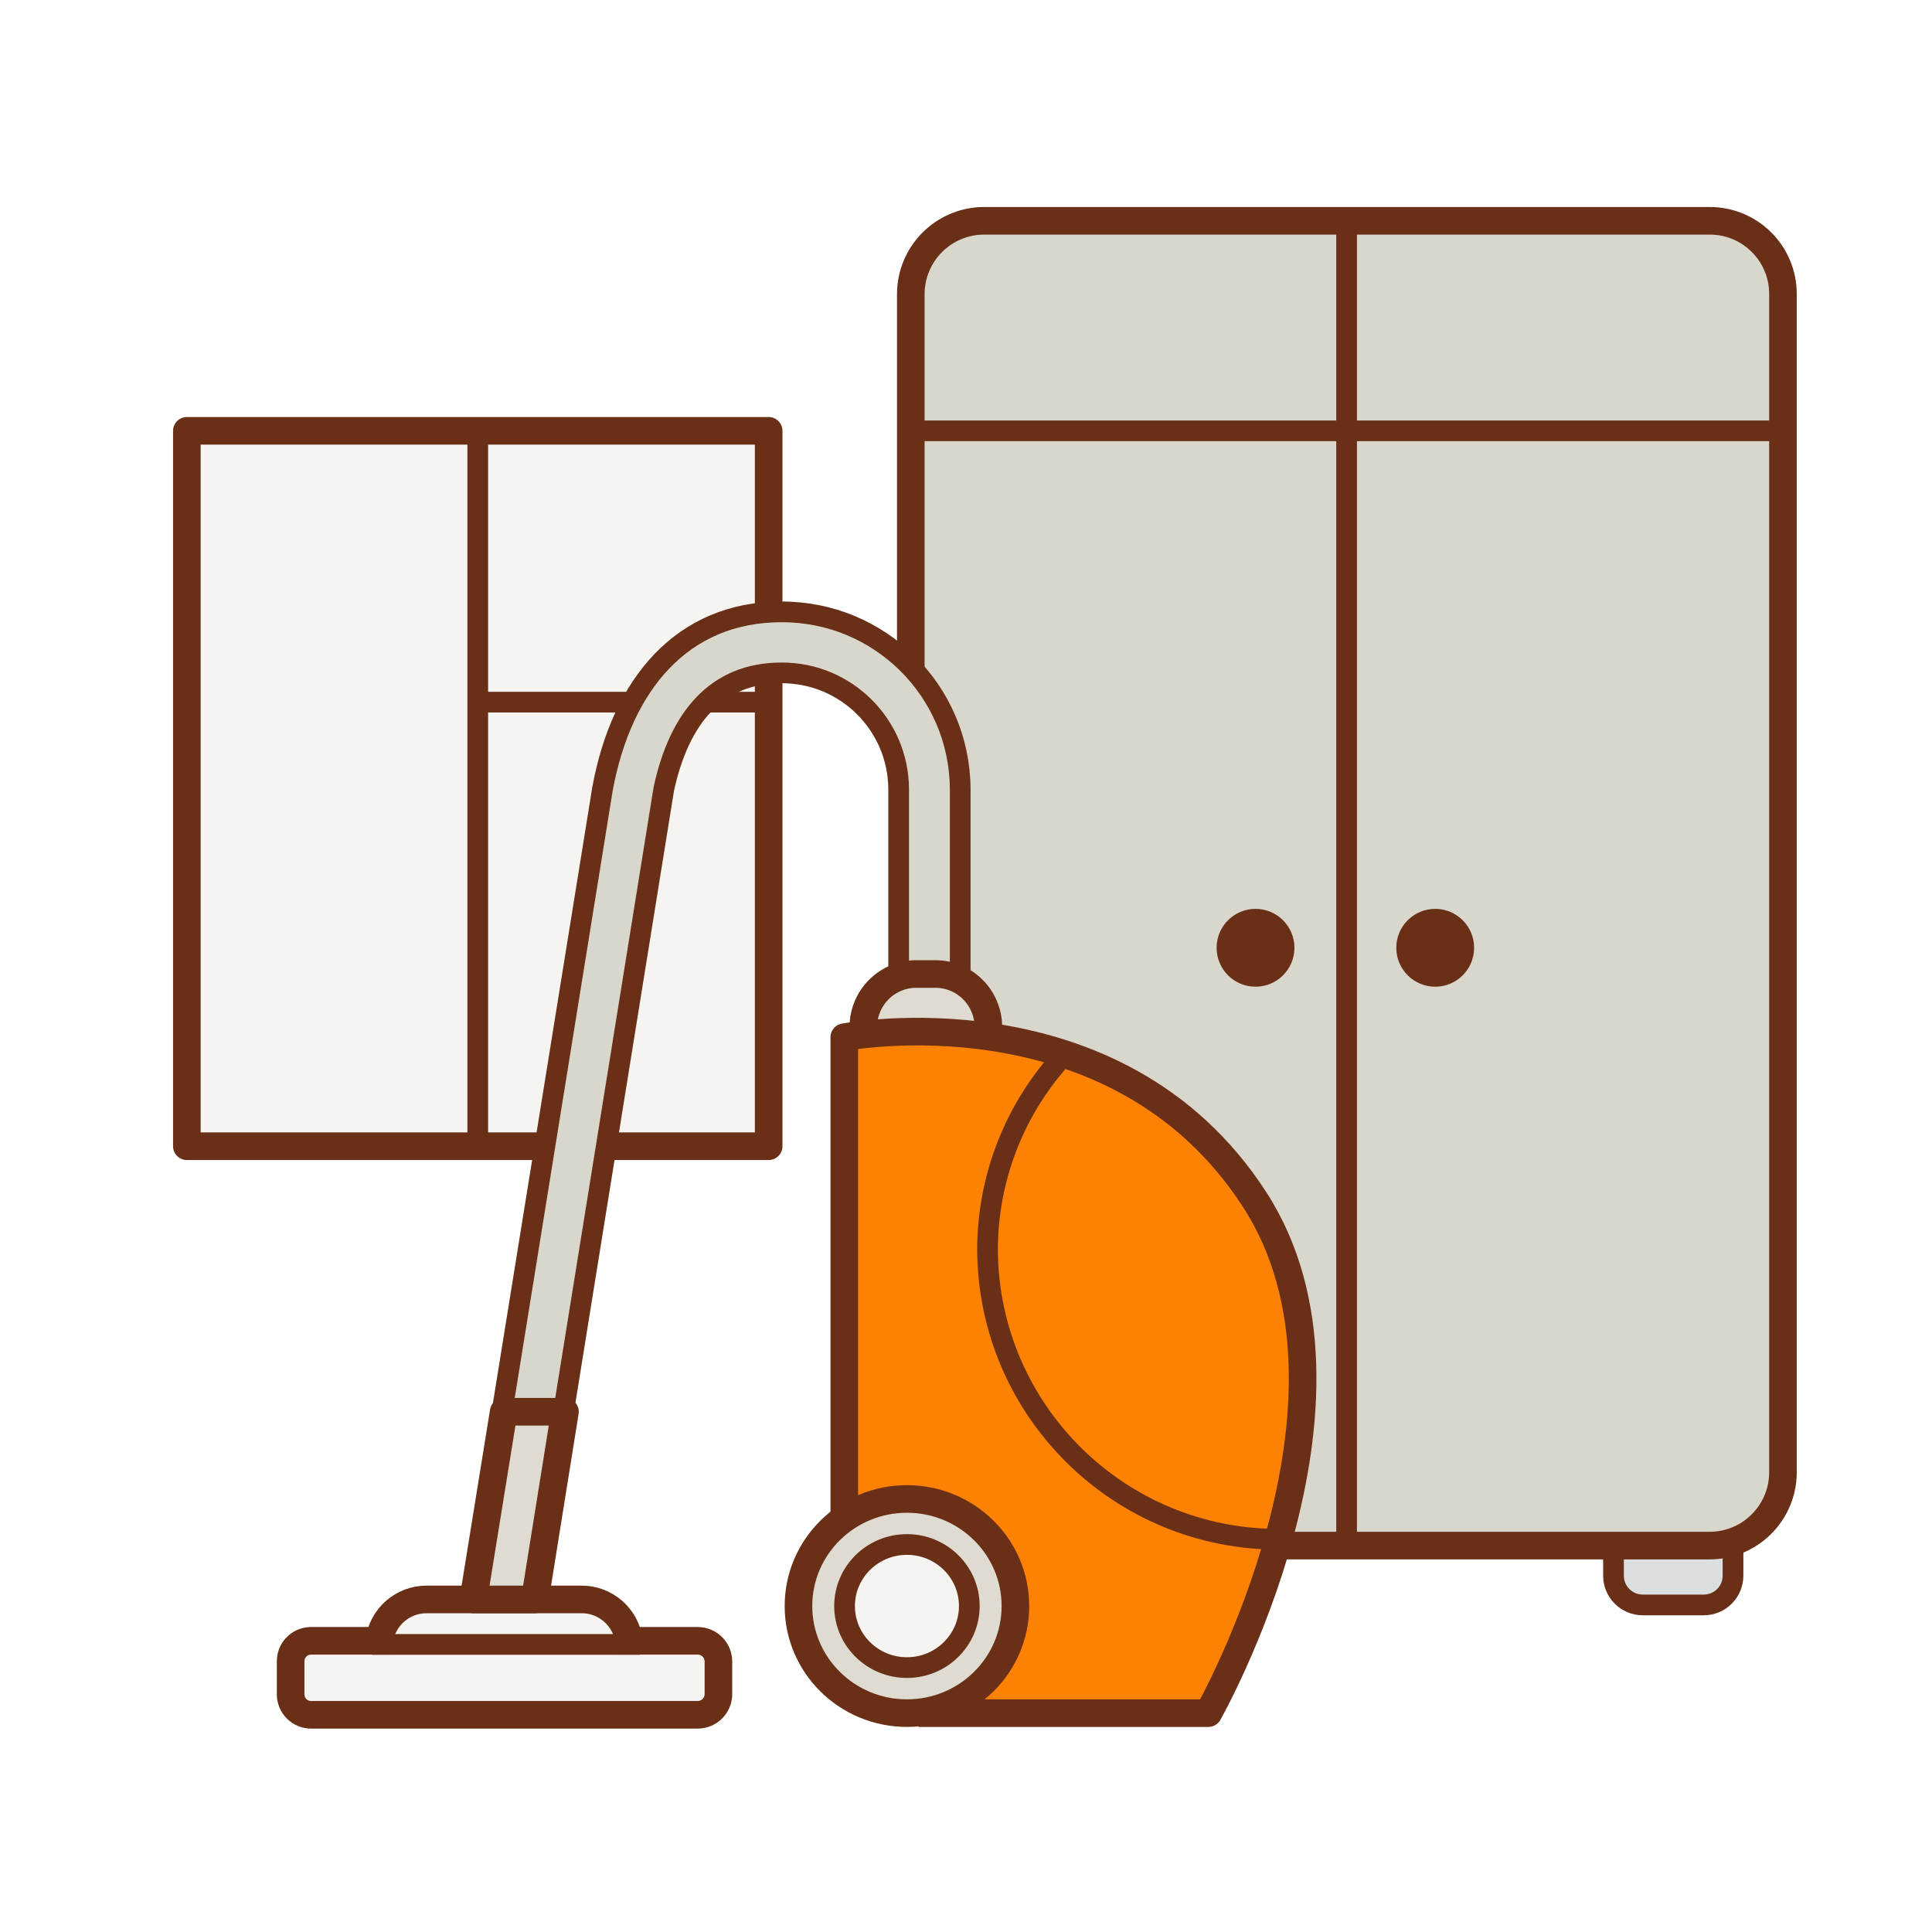
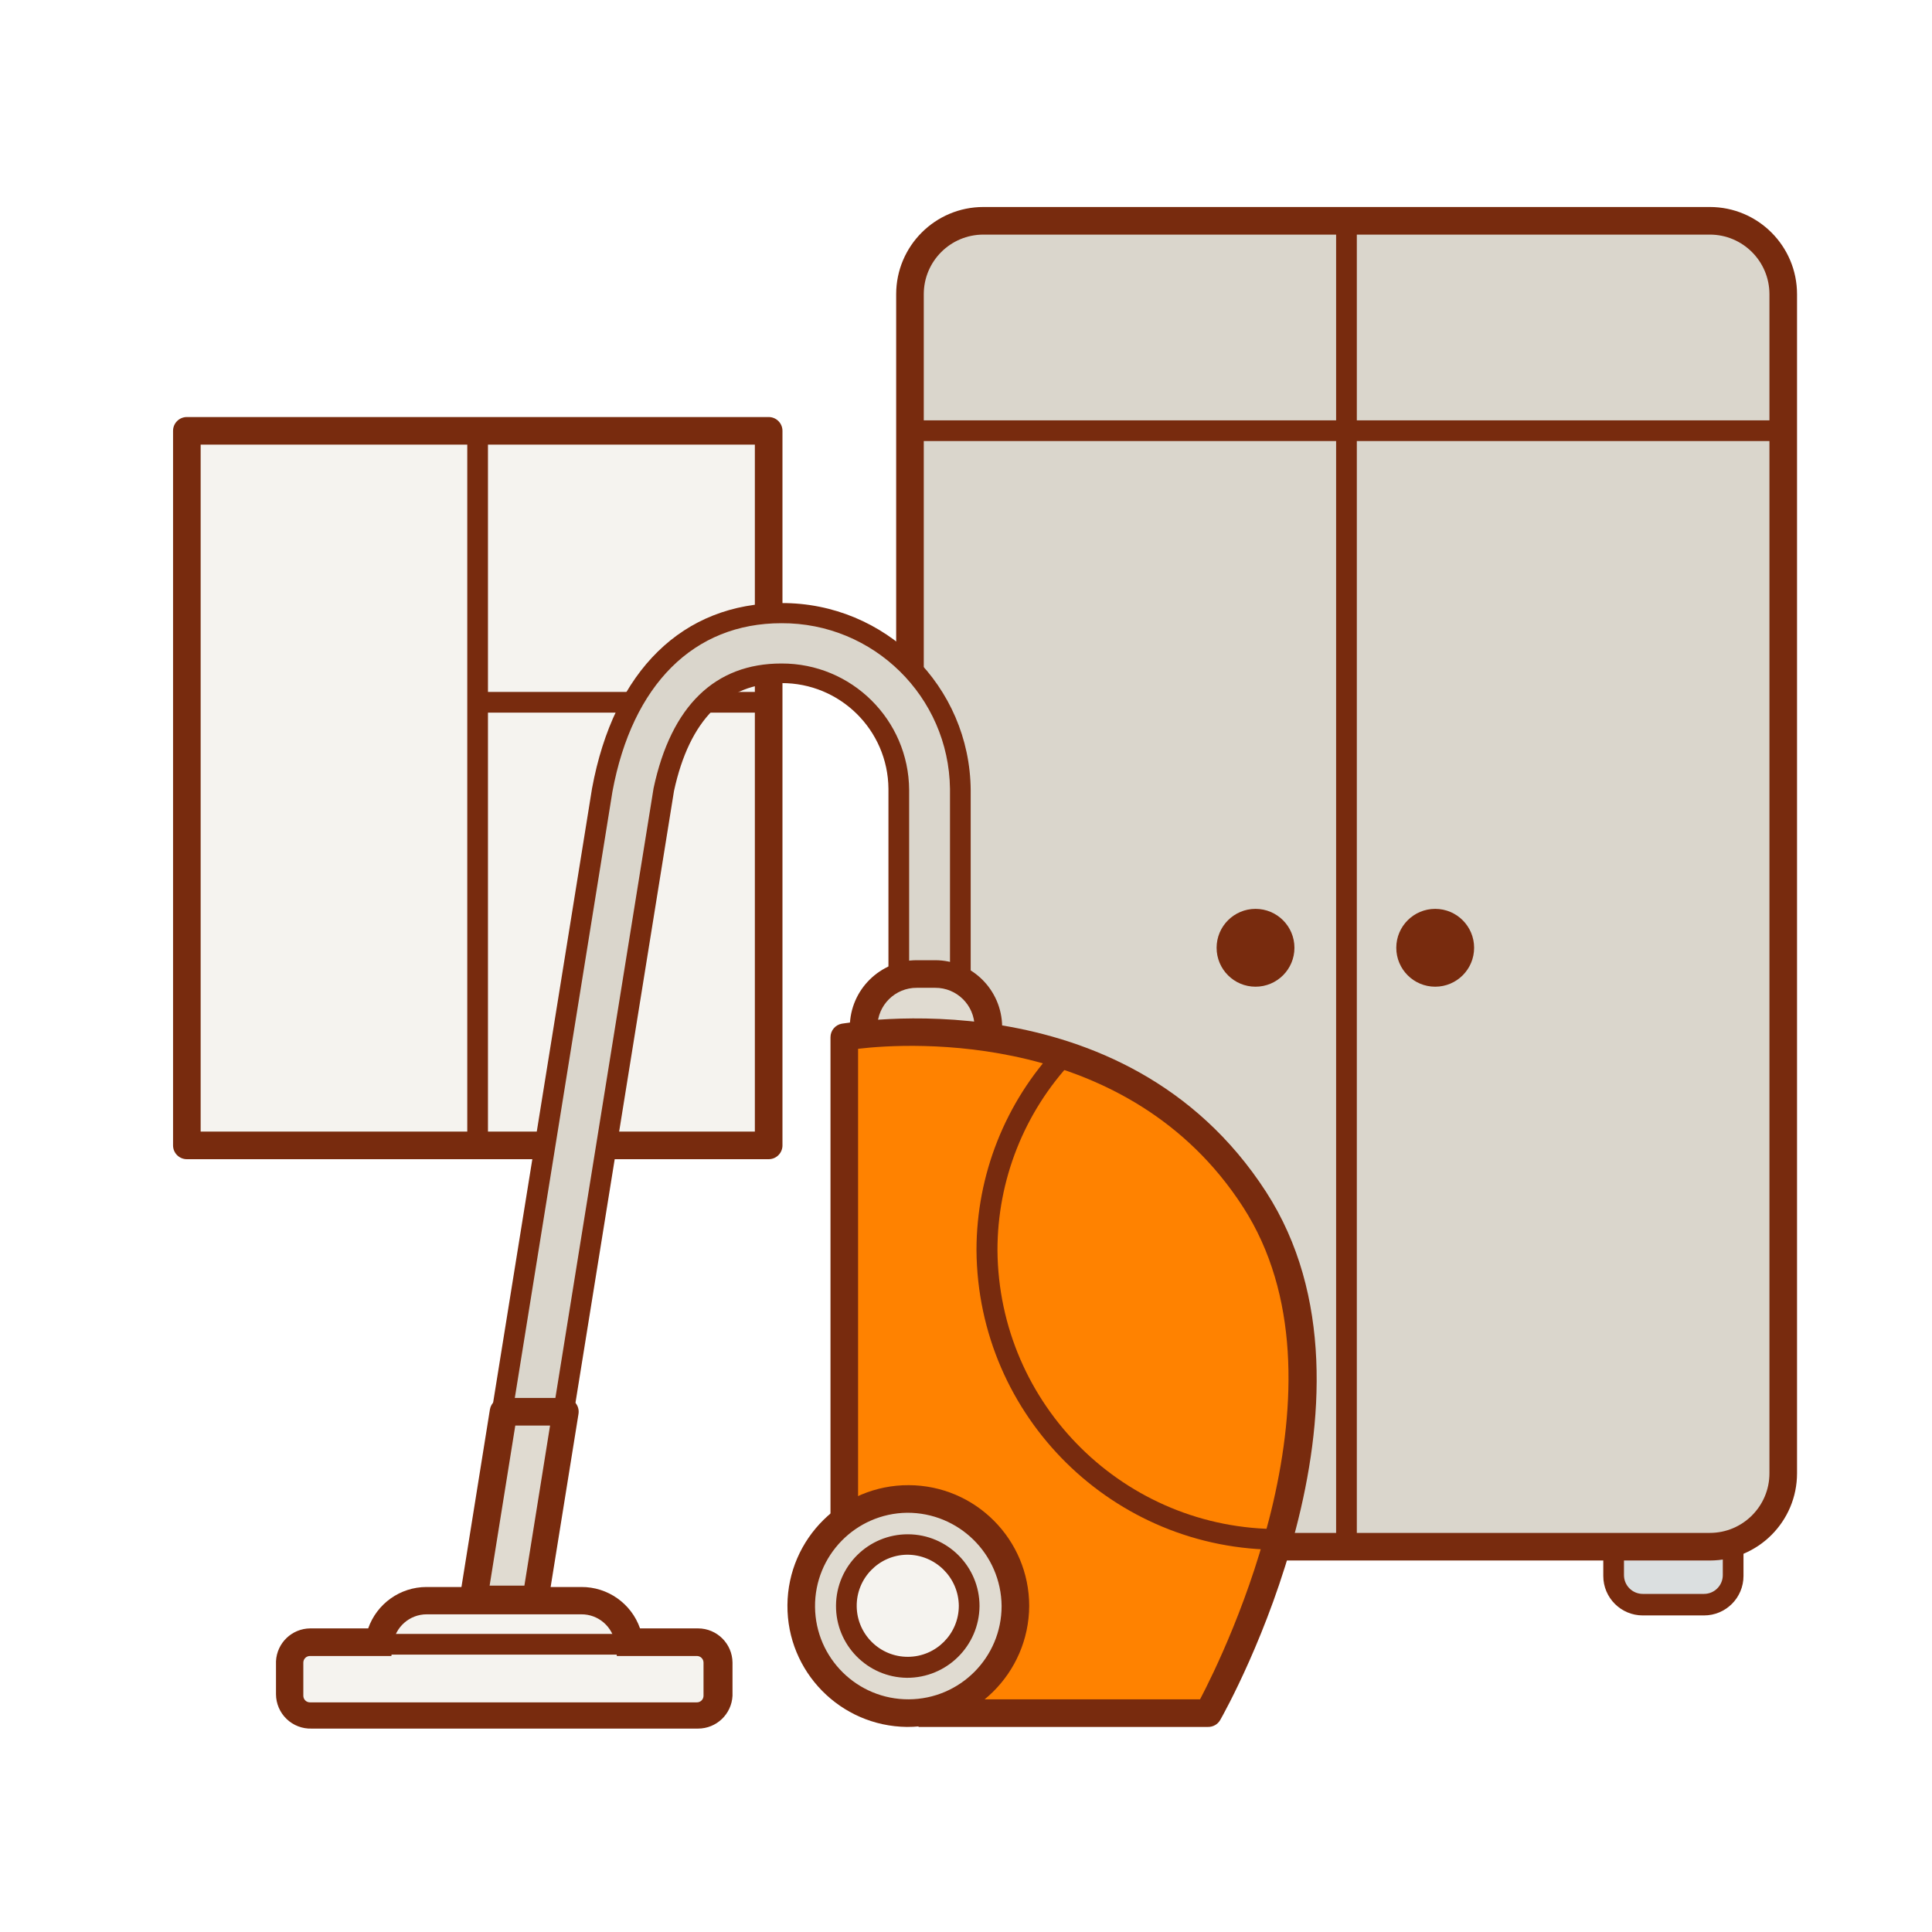
<svg xmlns="http://www.w3.org/2000/svg" width="70" height="70" viewBox="0 0 70 70">
  <g data-name="Слой 2">
    <g data-name="Слой 1">
      <path fill="none" d="M0 0h70v70H0z" />
-       <rect x="34.52" y="48.18" width="4.33" height="9.97" rx="1.06" ry="1.06" fill="#ec8213" stroke="#692f17" stroke-linejoin="round" />
-       <rect x="58.46" y="48.18" width="4.33" height="9.97" rx="1.06" ry="1.06" fill="#dcdfe0" stroke="#692f17" stroke-linejoin="round" stroke-width=".75" />
-       <path d="M35.63 8h26.32a2.65 2.65 0 0 1 2.65 2.65v42.73A2.66 2.66 0 0 1 61.94 56H35.63A2.66 2.66 0 0 1 33 53.38V10.66A2.66 2.66 0 0 1 35.63 8z" fill="#d9d6cc" stroke="#692f17" stroke-linecap="round" stroke-linejoin="round" />
-       <path fill="none" stroke="#692f17" stroke-linejoin="round" stroke-width=".75" d="M32.98 15.61H64.6M48.79 8v48.04" />
-       <circle cx="45.49" cy="34.34" r="1.41" fill="#692f17" />
-       <circle cx="52" cy="34.34" r="1.41" fill="#692f17" />
-       <path fill="#f5f4f0" stroke="#692f17" stroke-linecap="round" stroke-linejoin="round" d="M6.77 15.61h21.08v25.92H6.77z" />
-       <path fill="none" stroke="#692f17" stroke-linejoin="round" stroke-width=".75" d="M17.31 15.61v25.91M17.31 25.44h10.54" />
-       <path d="M17.15 57.59h2.23l4.67-29c.56-2.59 1.91-4.21 4.26-4.21a4.23 4.23 0 0 1 4.25 4.21v6.89h2.23v-6.9a6.45 6.45 0 0 0-6.48-6.41c-3.58 0-5.78 2.61-6.48 6.41z" fill="#d9d6cc" stroke="#692f17" stroke-linecap="round" stroke-linejoin="round" stroke-width=".75" />
-       <path d="M35.81 37.2a1.92 1.92 0 0 0-1.93-1.91h-.66a1.92 1.92 0 0 0-1.94 1.91" fill="#dfdbd1" stroke="#692f17" stroke-linejoin="round" />
-       <path d="M11.24 59.45h2.5a1.73 1.73 0 0 1 1.72-1.5h5.61a1.73 1.73 0 0 1 1.72 1.5h2.49a.75.75 0 0 1 .75.74v1.2a.75.75 0 0 1-.75.74h-14a.74.74 0 0 1-.75-.74v-1.2a.74.74 0 0 1 .71-.74z" fill="#f5f4f0" stroke="#692f17" stroke-miterlimit="10" />
-       <path fill="#dfdbd1" stroke="#692f17" stroke-linejoin="round" stroke-width=".75" d="M23.18 59.58h-9.71" />
-       <path fill="#dfdbd1" stroke="#692f17" stroke-linejoin="round" d="M20.47 51.15l-1.09 6.8h-2.23l1.1-6.8h2.22z" />
-       <path d="M30.59 55.19V37.58s9.83-1.89 14.86 5.87c4.74 7.31-1.67 18.62-1.67 18.62h-10.5" fill="#fd8204" stroke="#692f17" stroke-linejoin="round" fill-rule="evenodd" />
-       <ellipse cx="32.86" cy="58.19" rx="3.93" ry="3.88" fill="#dfdbd1" stroke="#692f17" stroke-miterlimit="10" />
-       <ellipse cx="32.86" cy="58.19" rx="2.26" ry="2.23" fill="#f5f4f0" stroke="#692f17" stroke-linejoin="round" stroke-width=".75" />
-       <path d="M38.59 38.19a10.37 10.37 0 0 0-2.81 7.11 10.54 10.54 0 0 0 10.6 10.47" fill="none" stroke="#692f17" stroke-linejoin="round" stroke-width=".75" />
+       <rect x="34.52" y="48.18" width="4.33" height="9.97" rx="1.06" ry="1.06" fill="#ff8300" />
+       <path d="M37.8 58.65h-2.22A1.56 1.56 0 0 1 34 57.09v-7.85a1.56 1.56 0 0 1 1.56-1.56h2.24a1.56 1.56 0 0 1 1.56 1.56v7.86a1.56 1.56 0 0 1-1.56 1.55zm-2.22-10a.56.56 0 0 0-.56.56v7.86a.56.56 0 0 0 .56.56h2.22a.56.56 0 0 0 .56-.56v-7.83a.56.56 0 0 0-.56-.56z" fill="#782b0e" />
+       <rect x="58.46" y="48.18" width="4.33" height="9.97" rx="1.06" ry="1.06" fill="#dbdfe0" />
+       <path d="M61.74 58.53h-2.22a1.43 1.43 0 0 1-1.43-1.43v-7.86a1.43 1.43 0 0 1 1.43-1.43h2.22a1.43 1.43 0 0 1 1.43 1.43v7.86a1.43 1.43 0 0 1-1.43 1.43zm-2.22-10a.68.68 0 0 0-.68.68v7.86a.68.68 0 0 0 .68.68h2.22a.68.68 0 0 0 .68-.68v-7.83a.68.68 0 0 0-.68-.68z" fill="#782b0e" />
+       <path d="M35.63 8h26.32a2.65 2.65 0 0 1 2.65 2.65v42.73A2.66 2.66 0 0 1 61.94 56H35.63A2.66 2.66 0 0 1 33 53.38V10.66A2.66 2.66 0 0 1 35.63 8z" fill="#dad6cc" />
+       <path d="M61.95 56.54H35.63a3.16 3.16 0 0 1-3.16-3.16V10.66a3.16 3.16 0 0 1 3.16-3.16h26.32a3.16 3.16 0 0 1 3.16 3.16v42.72a3.16 3.16 0 0 1-3.16 3.16zM35.63 8.5a2.16 2.16 0 0 0-2.16 2.16v42.72a2.16 2.16 0 0 0 2.16 2.16h26.32a2.16 2.16 0 0 0 2.16-2.16V10.66a2.16 2.16 0 0 0-2.16-2.16z" fill="#782b0e" />
+       <path fill="#782b0e" d="M32.98 15.23H64.6v.75H32.98z" />
+       <path fill="#782b0e" d="M48.41 8h.75v48.04h-.75z" />
+       <circle cx="45.49" cy="34.34" r="1.41" fill="#782b0e" />
+       <circle cx="52" cy="34.34" r="1.41" fill="#782b0e" />
+       <path fill="#f5f3ef" d="M6.77 15.61h21.08v25.92H6.77z" />
+       <path d="M27.85 42H6.77a.5.5 0 0 1-.5-.5V15.61a.5.5 0 0 1 .5-.5h21.08a.5.5 0 0 1 .5.5v25.91a.5.5 0 0 1-.5.48zM7.27 41h20.08V16.11H7.27z" fill="#782b0e" />
+       <path fill="#782b0e" d="M16.93 15.61h.75v25.92h-.75z" />
+       <path fill="#782b0e" d="M17.31 25.07h10.54v.75H17.31z" />
+       <path d="M17.15 57.59h2.23l4.67-29c.56-2.59 1.91-4.21 4.26-4.21a4.23 4.23 0 0 1 4.25 4.21v6.89h2.23v-6.9a6.45 6.45 0 0 0-6.48-6.41c-3.58 0-5.78 2.61-6.48 6.41z" fill="#dad6cc" />
+       <path d="M19.38 58h-2.23a.38.38 0 0 1-.37-.43l4.67-29c.79-4.28 3.29-6.72 6.86-6.72a6.83 6.83 0 0 1 6.86 6.78v6.89a.38.38 0 0 1-.37.38h-2.24a.38.38 0 0 1-.37-.37v-6.95a3.86 3.86 0 0 0-3.88-3.83c-2 0-3.33 1.32-3.89 3.91l-4.67 29a.37.37 0 0 1-.37.34zm-1.79-.75h1.47l4.62-28.69c.64-3 2.24-4.52 4.63-4.52a4.61 4.61 0 0 1 4.63 4.58v6.52h1.48v-6.56a6.08 6.08 0 0 0-6.11-6c-3.17 0-5.4 2.22-6.12 6.1z" fill="#782b0e" />
+       <path d="M35.81 37.2a1.92 1.92 0 0 0-1.93-1.91h-.66a1.92 1.92 0 0 0-1.94 1.91" fill="#e0dbd1" />
+       <path d="M36.31 37.2h-1a1.42 1.42 0 0 0-1.43-1.41h-.66a1.42 1.42 0 0 0-1.43 1.41h-1a2.43 2.43 0 0 1 2.43-2.41h.66a2.43 2.43 0 0 1 2.43 2.41z" fill="#782b0e" />
+       <path d="M11.24 59.45h2.5a1.73 1.73 0 0 1 1.72-1.5h5.61a1.73 1.73 0 0 1 1.72 1.5h2.49a.75.75 0 0 1 .75.74v1.2a.75.75 0 0 1-.75.74h-14a.74.74 0 0 1-.75-.74v-1.2a.74.74 0 0 1 .71-.74z" fill="#f5f3ef" />
+       <path d="M25.29 62.63h-14A1.25 1.25 0 0 1 10 61.39v-1.2A1.25 1.25 0 0 1 11.24 59h2.1a2.24 2.24 0 0 1 2.11-1.5h5.61a2.24 2.24 0 0 1 2.13 1.5h2.1a1.25 1.25 0 0 1 1.25 1.24v1.2a1.25 1.25 0 0 1-1.25 1.19zM11.24 60a.24.24 0 0 0-.25.24v1.2a.24.24 0 0 0 .25.24h14a.24.24 0 0 0 .25-.24v-1.2a.24.24 0 0 0-.25-.24h-2.89l-.06-.44a1.23 1.23 0 0 0-1.23-1.07h-5.6a1.23 1.23 0 0 0-1.22 1.07l-.06.44z" fill="#782b0e" />
+       <path fill="#e0dbd1" d="M23.18 59.58h-9.71" />
+       <path fill="#782b0e" d="M13.47 59.2h9.71v.75h-9.71z" />
+       <path fill="#e0dbd1" d="M20.47 51.15l-1.09 6.8h-2.23l1.1-6.8h2.22z" />
+       <path d="M19.38 58.45h-2.23a.5.5 0 0 1-.49-.58l1.09-6.8a.5.5 0 0 1 .49-.42h2.23a.5.5 0 0 1 .49.58L19.87 58a.5.5 0 0 1-.49.45zm-1.64-1H19l.93-5.8h-1.26z" fill="#782b0e" />
+       <path d="M30.59 55.19V37.58s9.83-1.89 14.86 5.87c4.74 7.31-1.67 18.62-1.67 18.62h-10.5" fill="#ff8200" fill-rule="evenodd" />
+       <path d="M43.77 62.57H33.28v-1h10.2c.89-1.69 5.68-11.47 1.55-17.85S33 37.77 31.09 38v17.19h-1V37.58a.5.5 0 0 1 .41-.49c.1 0 10.22-1.87 15.37 6.09 4.84 7.48-1.39 18.67-1.66 19.14a.5.5 0 0 1-.44.25z" fill="#782b0e" />
+       <ellipse cx="32.86" cy="58.19" rx="3.93" ry="3.88" fill="#e0dbd1" />
+       <path d="M32.86 62.57a4.38 4.38 0 1 1 4.43-4.38 4.41 4.41 0 0 1-4.43 4.38zm0-7.76a3.38 3.38 0 1 0 3.43 3.38 3.41 3.41 0 0 0-3.43-3.38z" fill="#782b0e" />
+       <ellipse cx="32.86" cy="58.19" rx="2.26" ry="2.23" fill="#f5f3ef" />
+       <path d="M32.86 60.79a2.6 2.6 0 1 1 2.63-2.6 2.62 2.62 0 0 1-2.63 2.6zm0-4.46a1.85 1.85 0 1 0 1.88 1.85 1.87 1.87 0 0 0-1.88-1.85zM46.38 56.15a10.93 10.93 0 0 1-11-10.85 10.74 10.74 0 0 1 2.92-7.36l.55.51a10 10 0 0 0-2.71 6.85 10.18 10.18 0 0 0 10.24 10.1z" fill="#782b0e" />
    </g>
  </g>
</svg>
